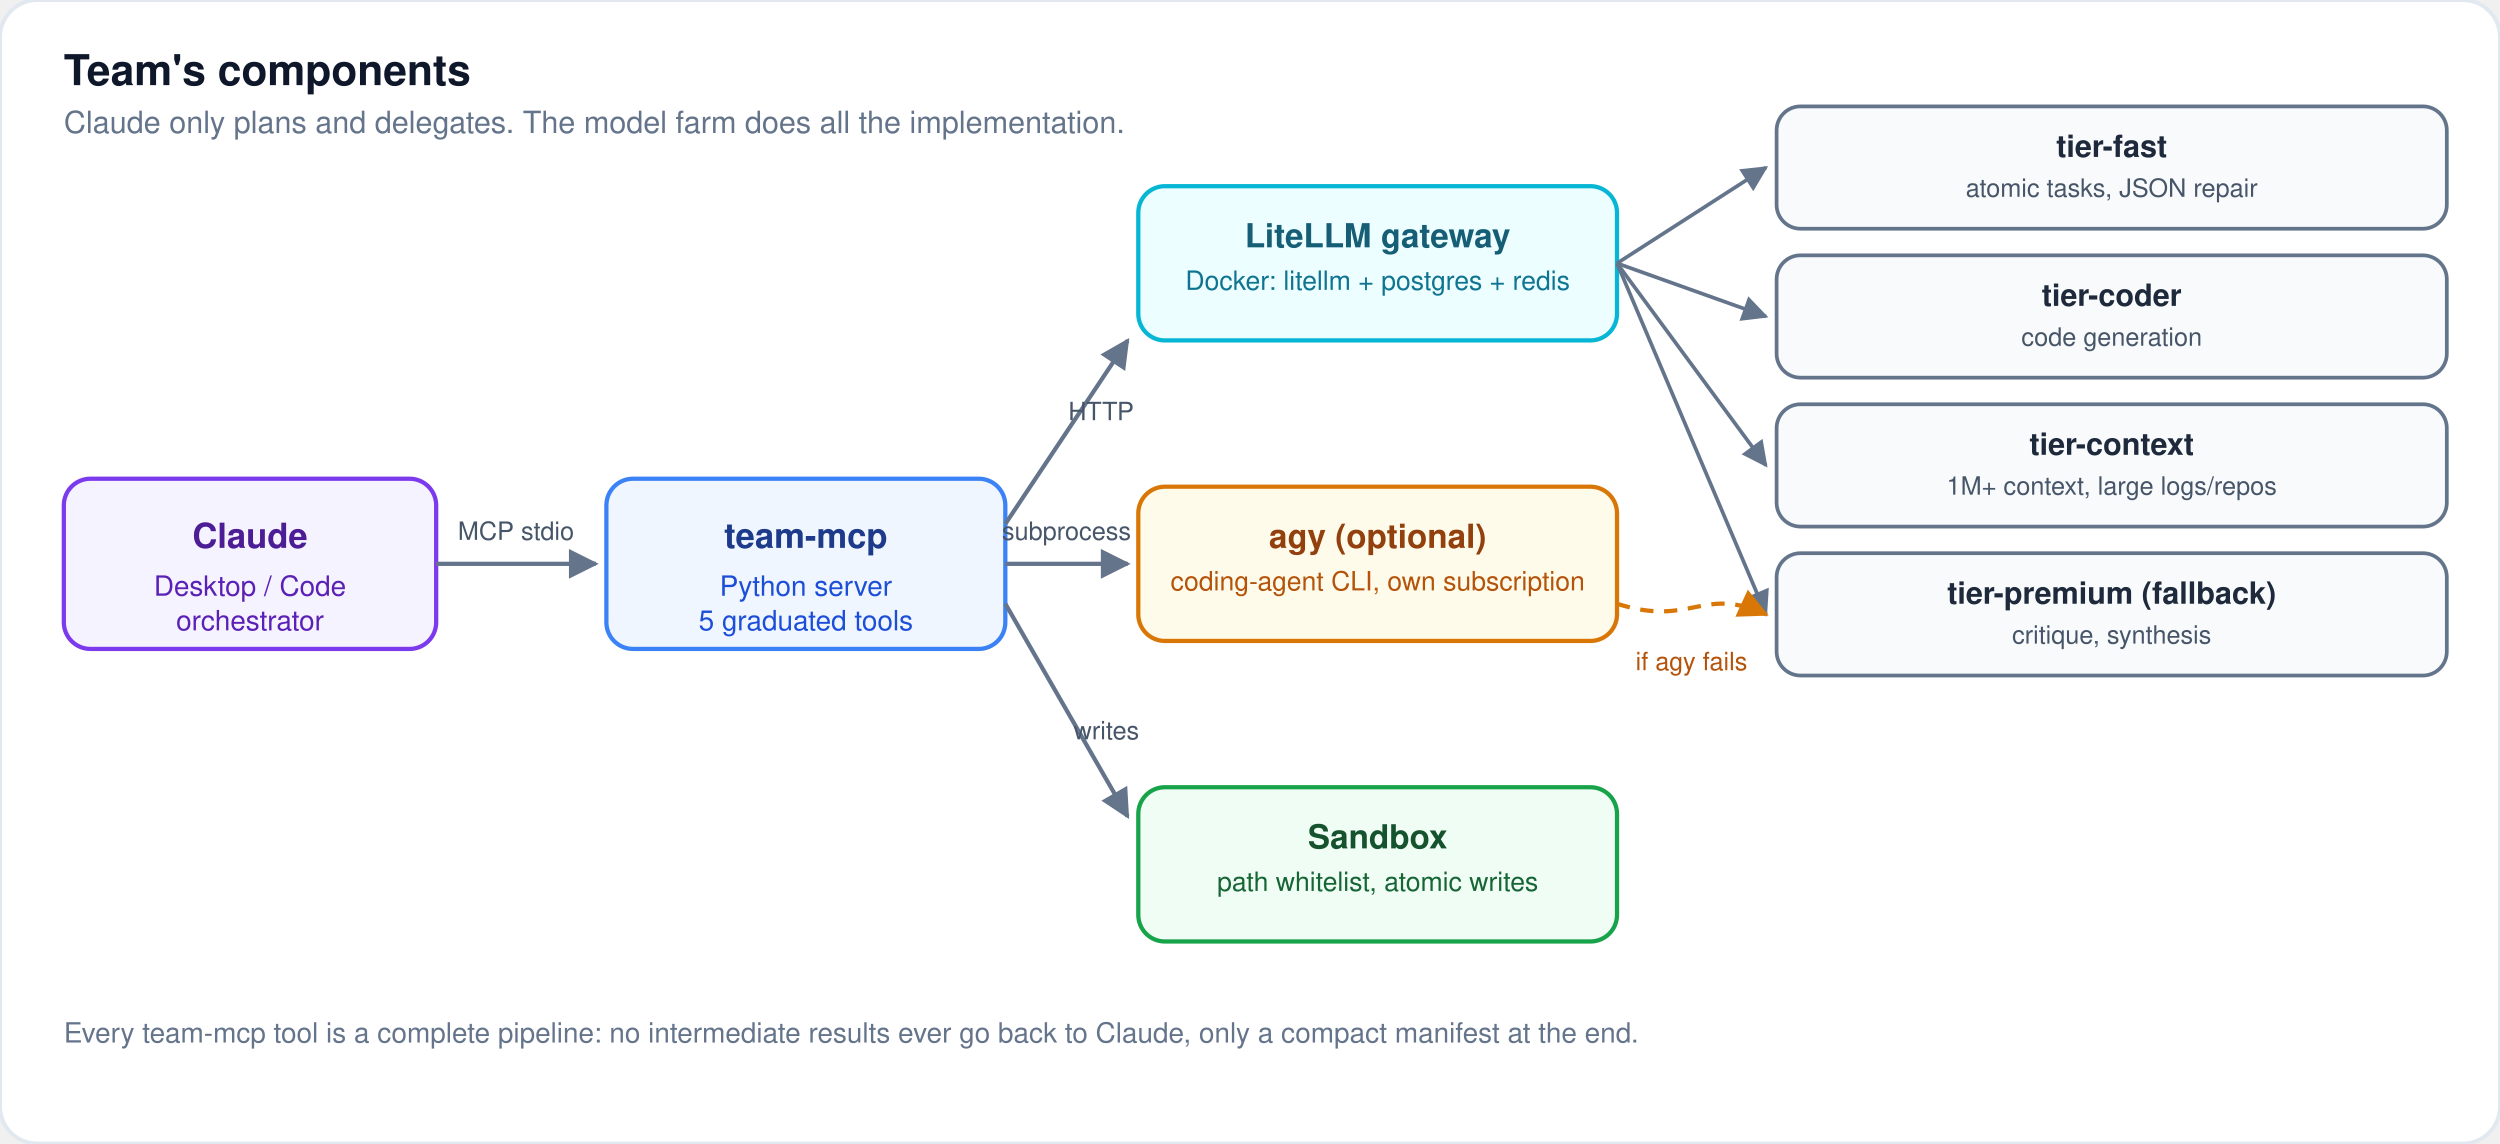
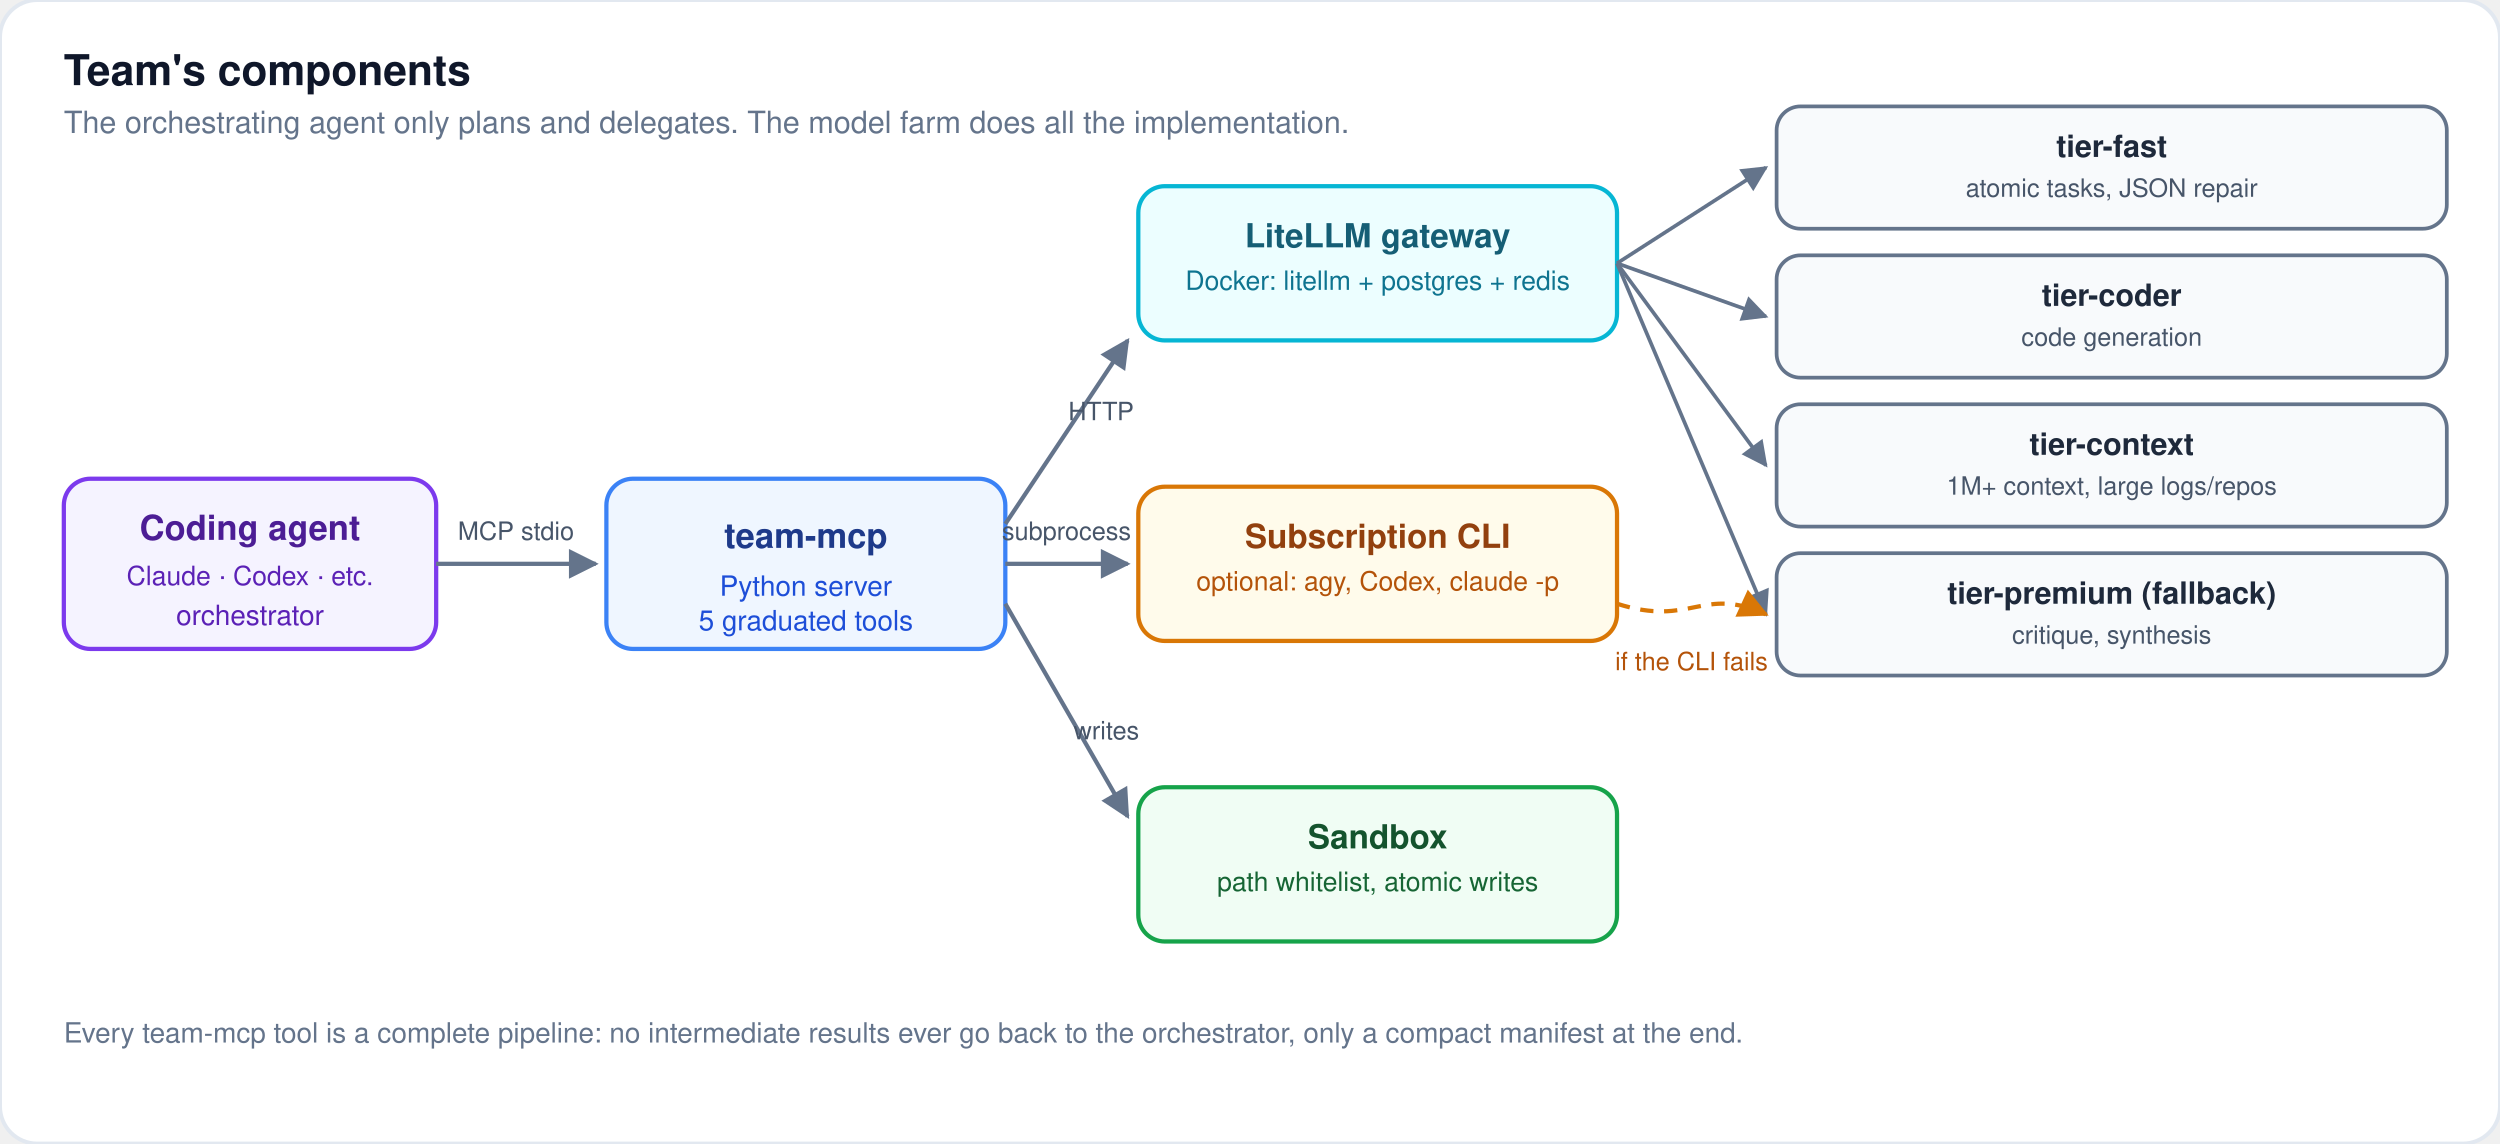
- <svg xmlns="http://www.w3.org/2000/svg" viewBox="0 0 940 430" role="img" aria-label="Claude orchestrates the team-mcp server, which talks over HTTP to the LiteLLM gateway (which spreads work across 4 model tiers), over subprocess to agy, and writes to disk through a sandbox with a path whitelist.">
+ <svg xmlns="http://www.w3.org/2000/svg" viewBox="0 0 940 430" role="img" aria-label="A coding agent such as Claude, Codex, or Hermes orchestrates the team-mcp server, which talks over HTTP to the LiteLLM gateway (which spreads work across 4 model tiers), over subprocess to an optional subscription CLI (agy by default), and writes to disk through a sandbox with a path whitelist.">
  <defs>
    <marker id="arrow" viewBox="0 0 10 10" refX="9" refY="5" markerWidth="7" markerHeight="7" orient="auto-start-reverse">
      <path d="M0,0 L10,5 L0,10 z" fill="#64748b" />
    </marker>
    <marker id="arrowAmber" viewBox="0 0 10 10" refX="9" refY="5" markerWidth="7" markerHeight="7" orient="auto-start-reverse">
      <path d="M0,0 L10,5 L0,10 z" fill="#d97706" />
    </marker>
  </defs>
  <rect x="0" y="0" width="940" height="430" rx="14" fill="#ffffff" stroke="#e2e8f0" stroke-width="1.5" />
  <text x="24" y="32" font-family="Segoe UI, Helvetica, Arial, sans-serif" font-size="16" font-weight="700" fill="#0f172a">Team's components</text>
-   <text x="24" y="50" font-family="Segoe UI, Helvetica, Arial, sans-serif" font-size="11.5" fill="#64748b">Claude only plans and delegates. The model farm does all the implementation.</text>
+   <text x="24" y="50" font-family="Segoe UI, Helvetica, Arial, sans-serif" font-size="11.5" fill="#64748b">The orchestrating agent only plans and delegates. The model farm does all the implementation.</text>
  <rect x="24" y="180" width="140" height="64" rx="10" fill="#f5f3ff" stroke="#7c3aed" stroke-width="1.6" />
-   <text x="94" y="206" text-anchor="middle" font-family="Segoe UI, Helvetica, Arial, sans-serif" font-size="13" font-weight="700" fill="#4c1d95">Claude</text>
-   <text x="94" y="224" text-anchor="middle" font-family="Segoe UI, Helvetica, Arial, sans-serif" font-size="10.5" fill="#5b21b6">Desktop / Code</text>
-   <text x="94" y="237" text-anchor="middle" font-family="Segoe UI, Helvetica, Arial, sans-serif" font-size="10.5" fill="#5b21b6">orchestrator</text>
+   <text x="94" y="203" text-anchor="middle" font-family="Segoe UI, Helvetica, Arial, sans-serif" font-size="13" font-weight="700" fill="#4c1d95">Coding agent</text>
+   <text x="94" y="220" text-anchor="middle" font-family="Segoe UI, Helvetica, Arial, sans-serif" font-size="10" fill="#5b21b6">Claude · Codex · etc.</text>
+   <text x="94" y="235" text-anchor="middle" font-family="Segoe UI, Helvetica, Arial, sans-serif" font-size="10.5" fill="#5b21b6">orchestrator</text>
  <rect x="228" y="180" width="150" height="64" rx="10" fill="#eff6ff" stroke="#3b82f6" stroke-width="1.6" />
  <text x="303" y="206" text-anchor="middle" font-family="Segoe UI, Helvetica, Arial, sans-serif" font-size="13" font-weight="700" fill="#1e3a8a">team-mcp</text>
  <text x="303" y="224" text-anchor="middle" font-family="Segoe UI, Helvetica, Arial, sans-serif" font-size="10.5" fill="#1d4ed8">Python server</text>
  <text x="303" y="237" text-anchor="middle" font-family="Segoe UI, Helvetica, Arial, sans-serif" font-size="10.5" fill="#1d4ed8">5 graduated tools</text>
  <line x1="164" y1="212" x2="224" y2="212" stroke="#64748b" stroke-width="1.6" marker-end="url(#arrow)" />
  <text x="194" y="203" text-anchor="middle" font-family="Segoe UI, Helvetica, Arial, sans-serif" font-size="9.5" fill="#475569">MCP stdio</text>
  <rect x="428" y="70" width="180" height="58" rx="10" fill="#ecfeff" stroke="#06b6d4" stroke-width="1.6" />
  <text x="518" y="93" text-anchor="middle" font-family="Segoe UI, Helvetica, Arial, sans-serif" font-size="12.5" font-weight="700" fill="#155e75">LiteLLM gateway</text>
  <text x="518" y="109" text-anchor="middle" font-family="Segoe UI, Helvetica, Arial, sans-serif" font-size="10" fill="#0e7490">Docker: litellm + postgres + redis</text>
  <rect x="428" y="183" width="180" height="58" rx="10" fill="#fffbeb" stroke="#d97706" stroke-width="1.6" />
-   <text x="518" y="206" text-anchor="middle" font-family="Segoe UI, Helvetica, Arial, sans-serif" font-size="12.5" font-weight="700" fill="#92400e">agy (optional)</text>
-   <text x="518" y="222" text-anchor="middle" font-family="Segoe UI, Helvetica, Arial, sans-serif" font-size="10" fill="#b45309">coding-agent CLI, own subscription</text>
+   <text x="518" y="206" text-anchor="middle" font-family="Segoe UI, Helvetica, Arial, sans-serif" font-size="12.5" font-weight="700" fill="#92400e">Subscription CLI</text>
+   <text x="518" y="222" text-anchor="middle" font-family="Segoe UI, Helvetica, Arial, sans-serif" font-size="10" fill="#b45309">optional: agy, Codex, claude -p</text>
  <rect x="428" y="296" width="180" height="58" rx="10" fill="#f0fdf4" stroke="#16a34a" stroke-width="1.6" />
  <text x="518" y="319" text-anchor="middle" font-family="Segoe UI, Helvetica, Arial, sans-serif" font-size="12.5" font-weight="700" fill="#14532d">Sandbox</text>
  <text x="518" y="335" text-anchor="middle" font-family="Segoe UI, Helvetica, Arial, sans-serif" font-size="10" fill="#166534">path whitelist, atomic writes</text>
  <line x1="378" y1="197" x2="424" y2="128" stroke="#64748b" stroke-width="1.6" marker-end="url(#arrow)" />
  <text x="414" y="158" text-anchor="middle" font-family="Segoe UI, Helvetica, Arial, sans-serif" font-size="9.5" fill="#475569">HTTP</text>
  <line x1="378" y1="212" x2="424" y2="212" stroke="#64748b" stroke-width="1.6" marker-end="url(#arrow)" />
  <text x="401" y="203" text-anchor="middle" font-family="Segoe UI, Helvetica, Arial, sans-serif" font-size="9.5" fill="#475569">subprocess</text>
  <line x1="378" y1="227" x2="424" y2="307" stroke="#64748b" stroke-width="1.6" marker-end="url(#arrow)" />
  <text x="416" y="278" text-anchor="middle" font-family="Segoe UI, Helvetica, Arial, sans-serif" font-size="9.5" fill="#475569">writes</text>
  <rect x="668" y="40" width="252" height="46" rx="9" fill="#f8fafc" stroke="#64748b" stroke-width="1.4" />
  <text x="794" y="59" text-anchor="middle" font-family="Segoe UI, Helvetica, Arial, sans-serif" font-size="11.5" font-weight="700" fill="#1e293b">tier-fast</text>
  <text x="794" y="74" text-anchor="middle" font-family="Segoe UI, Helvetica, Arial, sans-serif" font-size="9.5" fill="#475569">atomic tasks, JSON repair</text>
  <rect x="668" y="96" width="252" height="46" rx="9" fill="#f8fafc" stroke="#64748b" stroke-width="1.4" />
  <text x="794" y="115" text-anchor="middle" font-family="Segoe UI, Helvetica, Arial, sans-serif" font-size="11.5" font-weight="700" fill="#1e293b">tier-coder</text>
  <text x="794" y="130" text-anchor="middle" font-family="Segoe UI, Helvetica, Arial, sans-serif" font-size="9.5" fill="#475569">code generation</text>
  <rect x="668" y="152" width="252" height="46" rx="9" fill="#f8fafc" stroke="#64748b" stroke-width="1.4" />
  <text x="794" y="171" text-anchor="middle" font-family="Segoe UI, Helvetica, Arial, sans-serif" font-size="11.5" font-weight="700" fill="#1e293b">tier-context</text>
  <text x="794" y="186" text-anchor="middle" font-family="Segoe UI, Helvetica, Arial, sans-serif" font-size="9.5" fill="#475569">1M+ context, large logs/repos</text>
  <rect x="668" y="208" width="252" height="46" rx="9" fill="#f8fafc" stroke="#64748b" stroke-width="1.4" />
  <text x="794" y="227" text-anchor="middle" font-family="Segoe UI, Helvetica, Arial, sans-serif" font-size="11.5" font-weight="700" fill="#1e293b">tier-premium (fallback)</text>
  <text x="794" y="242" text-anchor="middle" font-family="Segoe UI, Helvetica, Arial, sans-serif" font-size="9.5" fill="#475569">critique, synthesis</text>
  <line x1="608" y1="99" x2="664" y2="63" stroke="#64748b" stroke-width="1.4" marker-end="url(#arrow)" />
  <line x1="608" y1="99" x2="664" y2="119" stroke="#64748b" stroke-width="1.4" marker-end="url(#arrow)" />
  <line x1="608" y1="99" x2="664" y2="175" stroke="#64748b" stroke-width="1.4" marker-end="url(#arrow)" />
  <line x1="608" y1="99" x2="664" y2="231" stroke="#64748b" stroke-width="1.4" marker-end="url(#arrow)" />
  <path d="M608,227 C 636,236 640,220 664,231" fill="none" stroke="#d97706" stroke-width="1.6" stroke-dasharray="5 4" marker-end="url(#arrowAmber)" />
-   <text x="636" y="252" text-anchor="middle" font-family="Segoe UI, Helvetica, Arial, sans-serif" font-size="9.5" fill="#b45309">if agy fails</text>
-   <text x="24" y="392" font-family="Segoe UI, Helvetica, Arial, sans-serif" font-size="10.5" fill="#64748b">Every team-mcp tool is a complete pipeline: no intermediate results ever go back to Claude, only a compact manifest at the end.</text>
+   <text x="636" y="252" text-anchor="middle" font-family="Segoe UI, Helvetica, Arial, sans-serif" font-size="9.5" fill="#b45309">if the CLI fails</text>
+   <text x="24" y="392" font-family="Segoe UI, Helvetica, Arial, sans-serif" font-size="10.5" fill="#64748b">Every team-mcp tool is a complete pipeline: no intermediate results ever go back to the orchestrator, only a compact manifest at the end.</text>
</svg>
